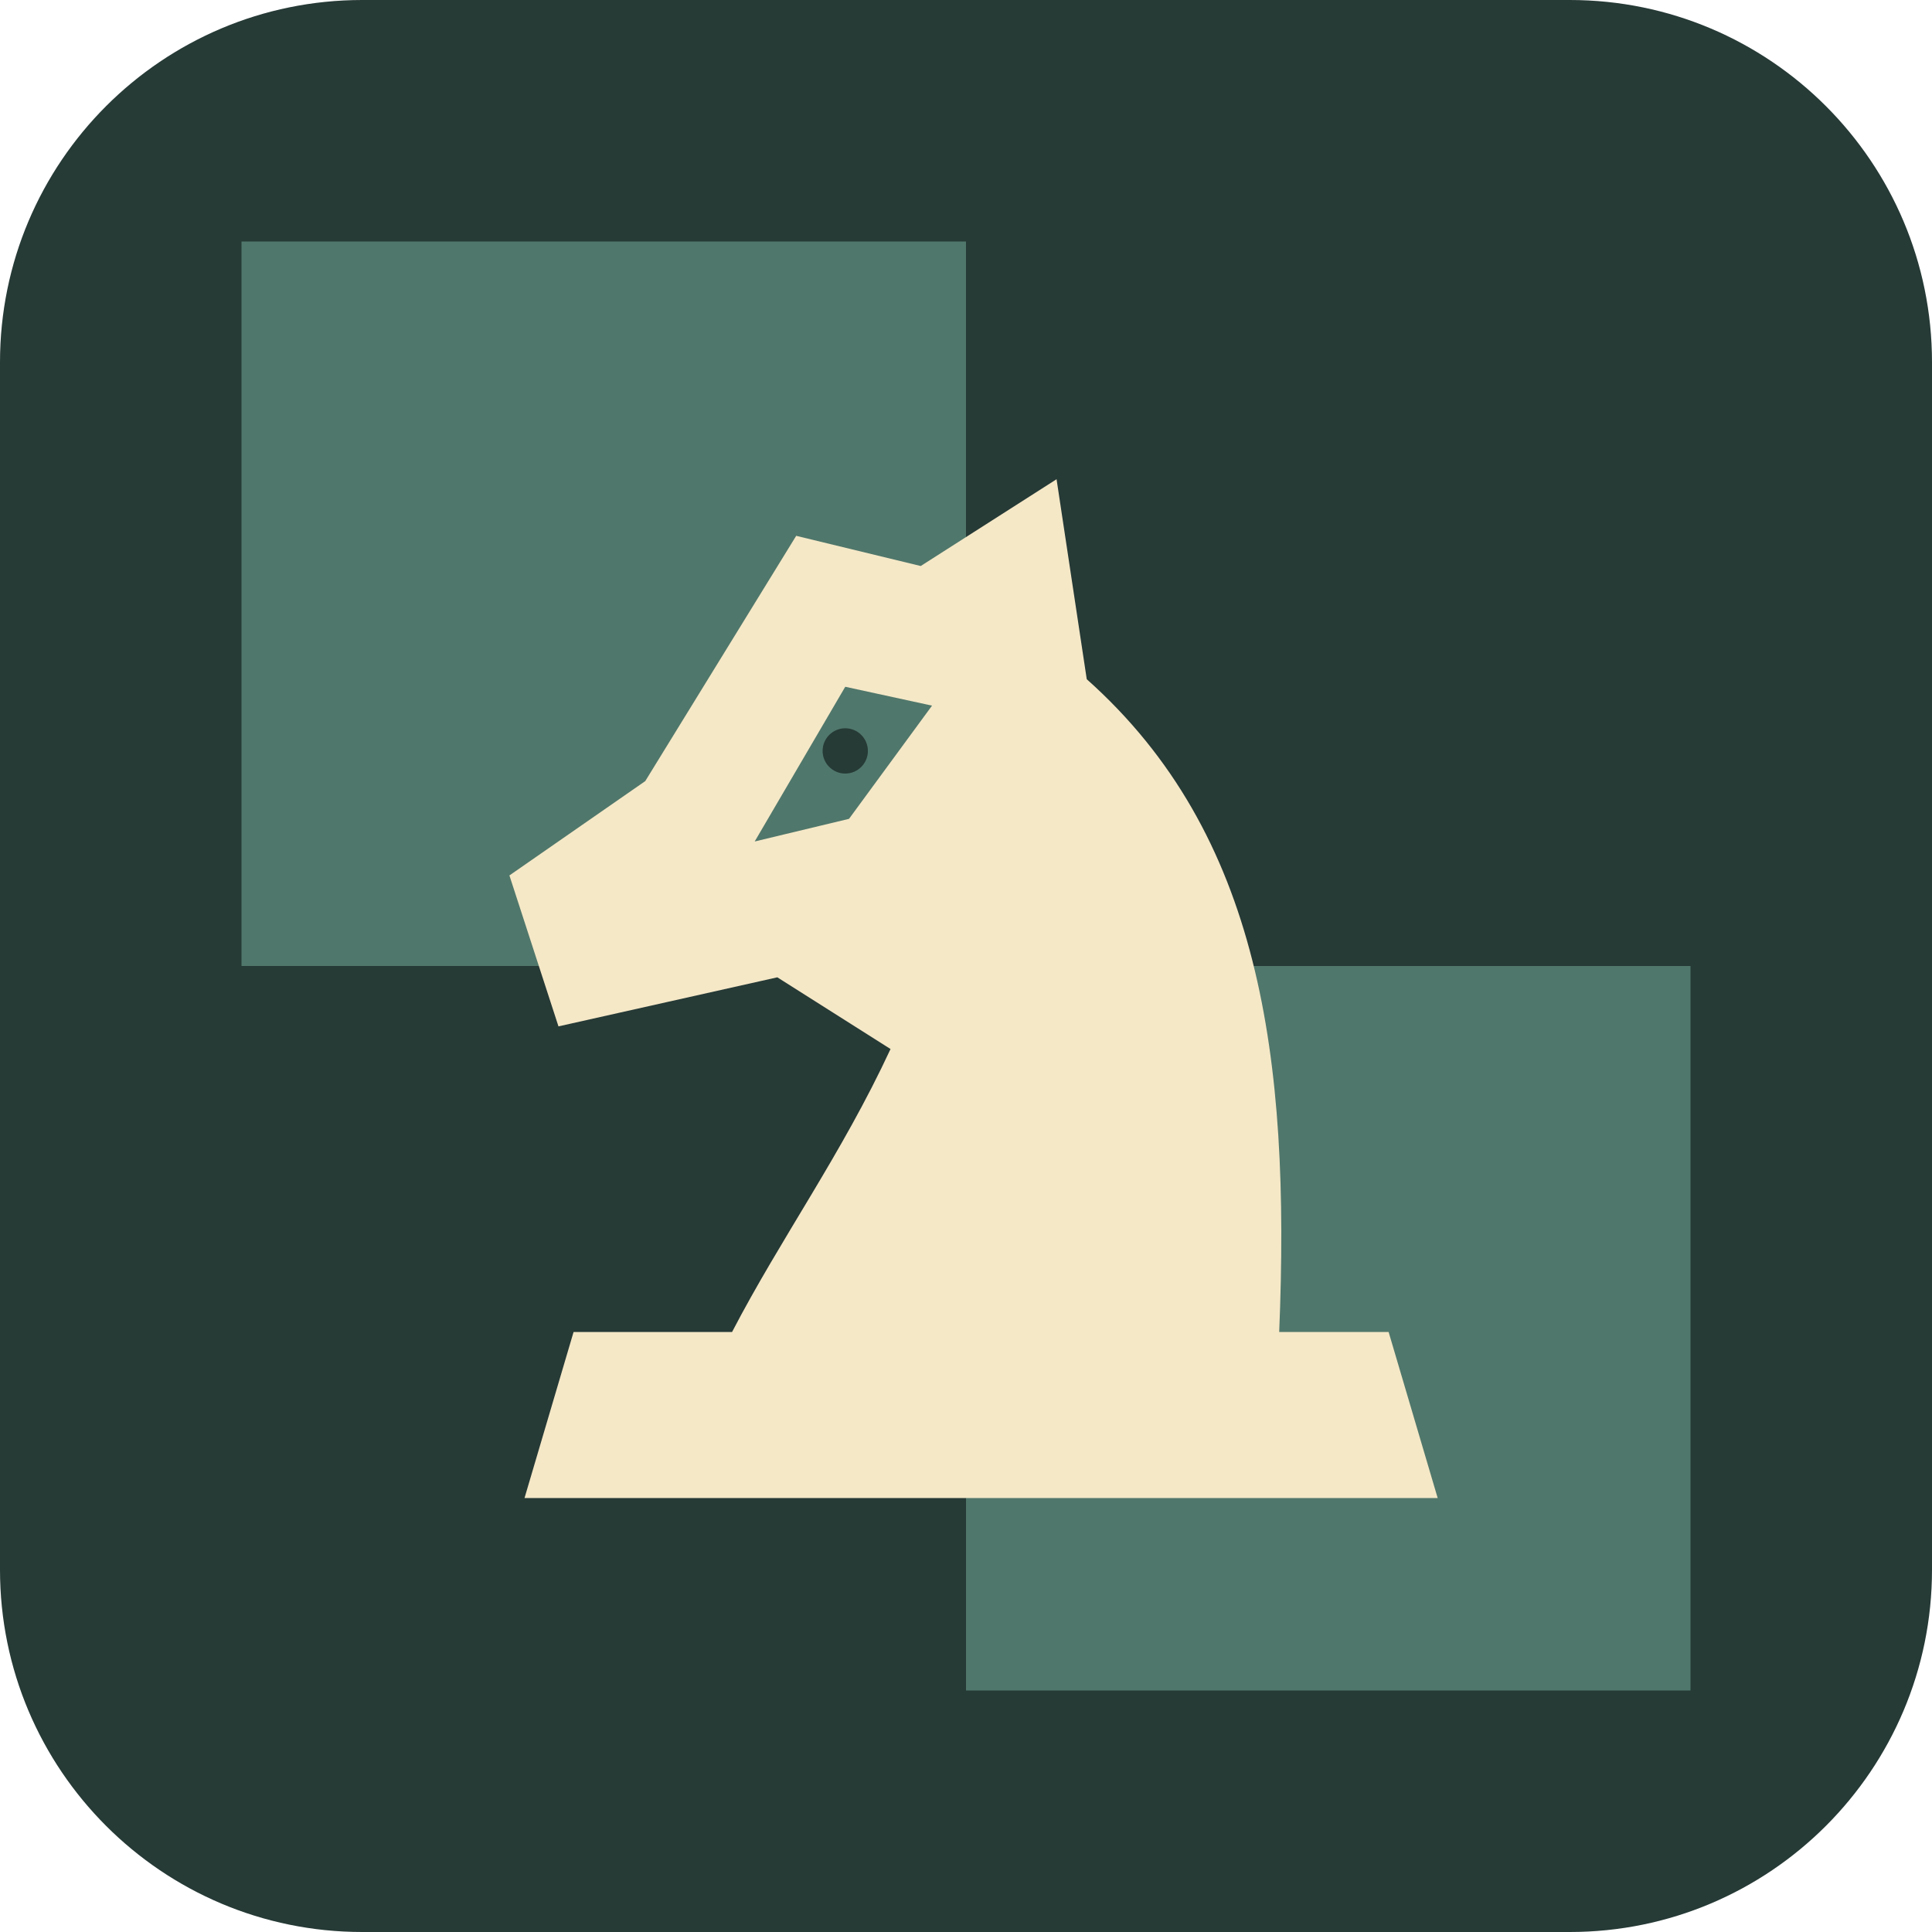
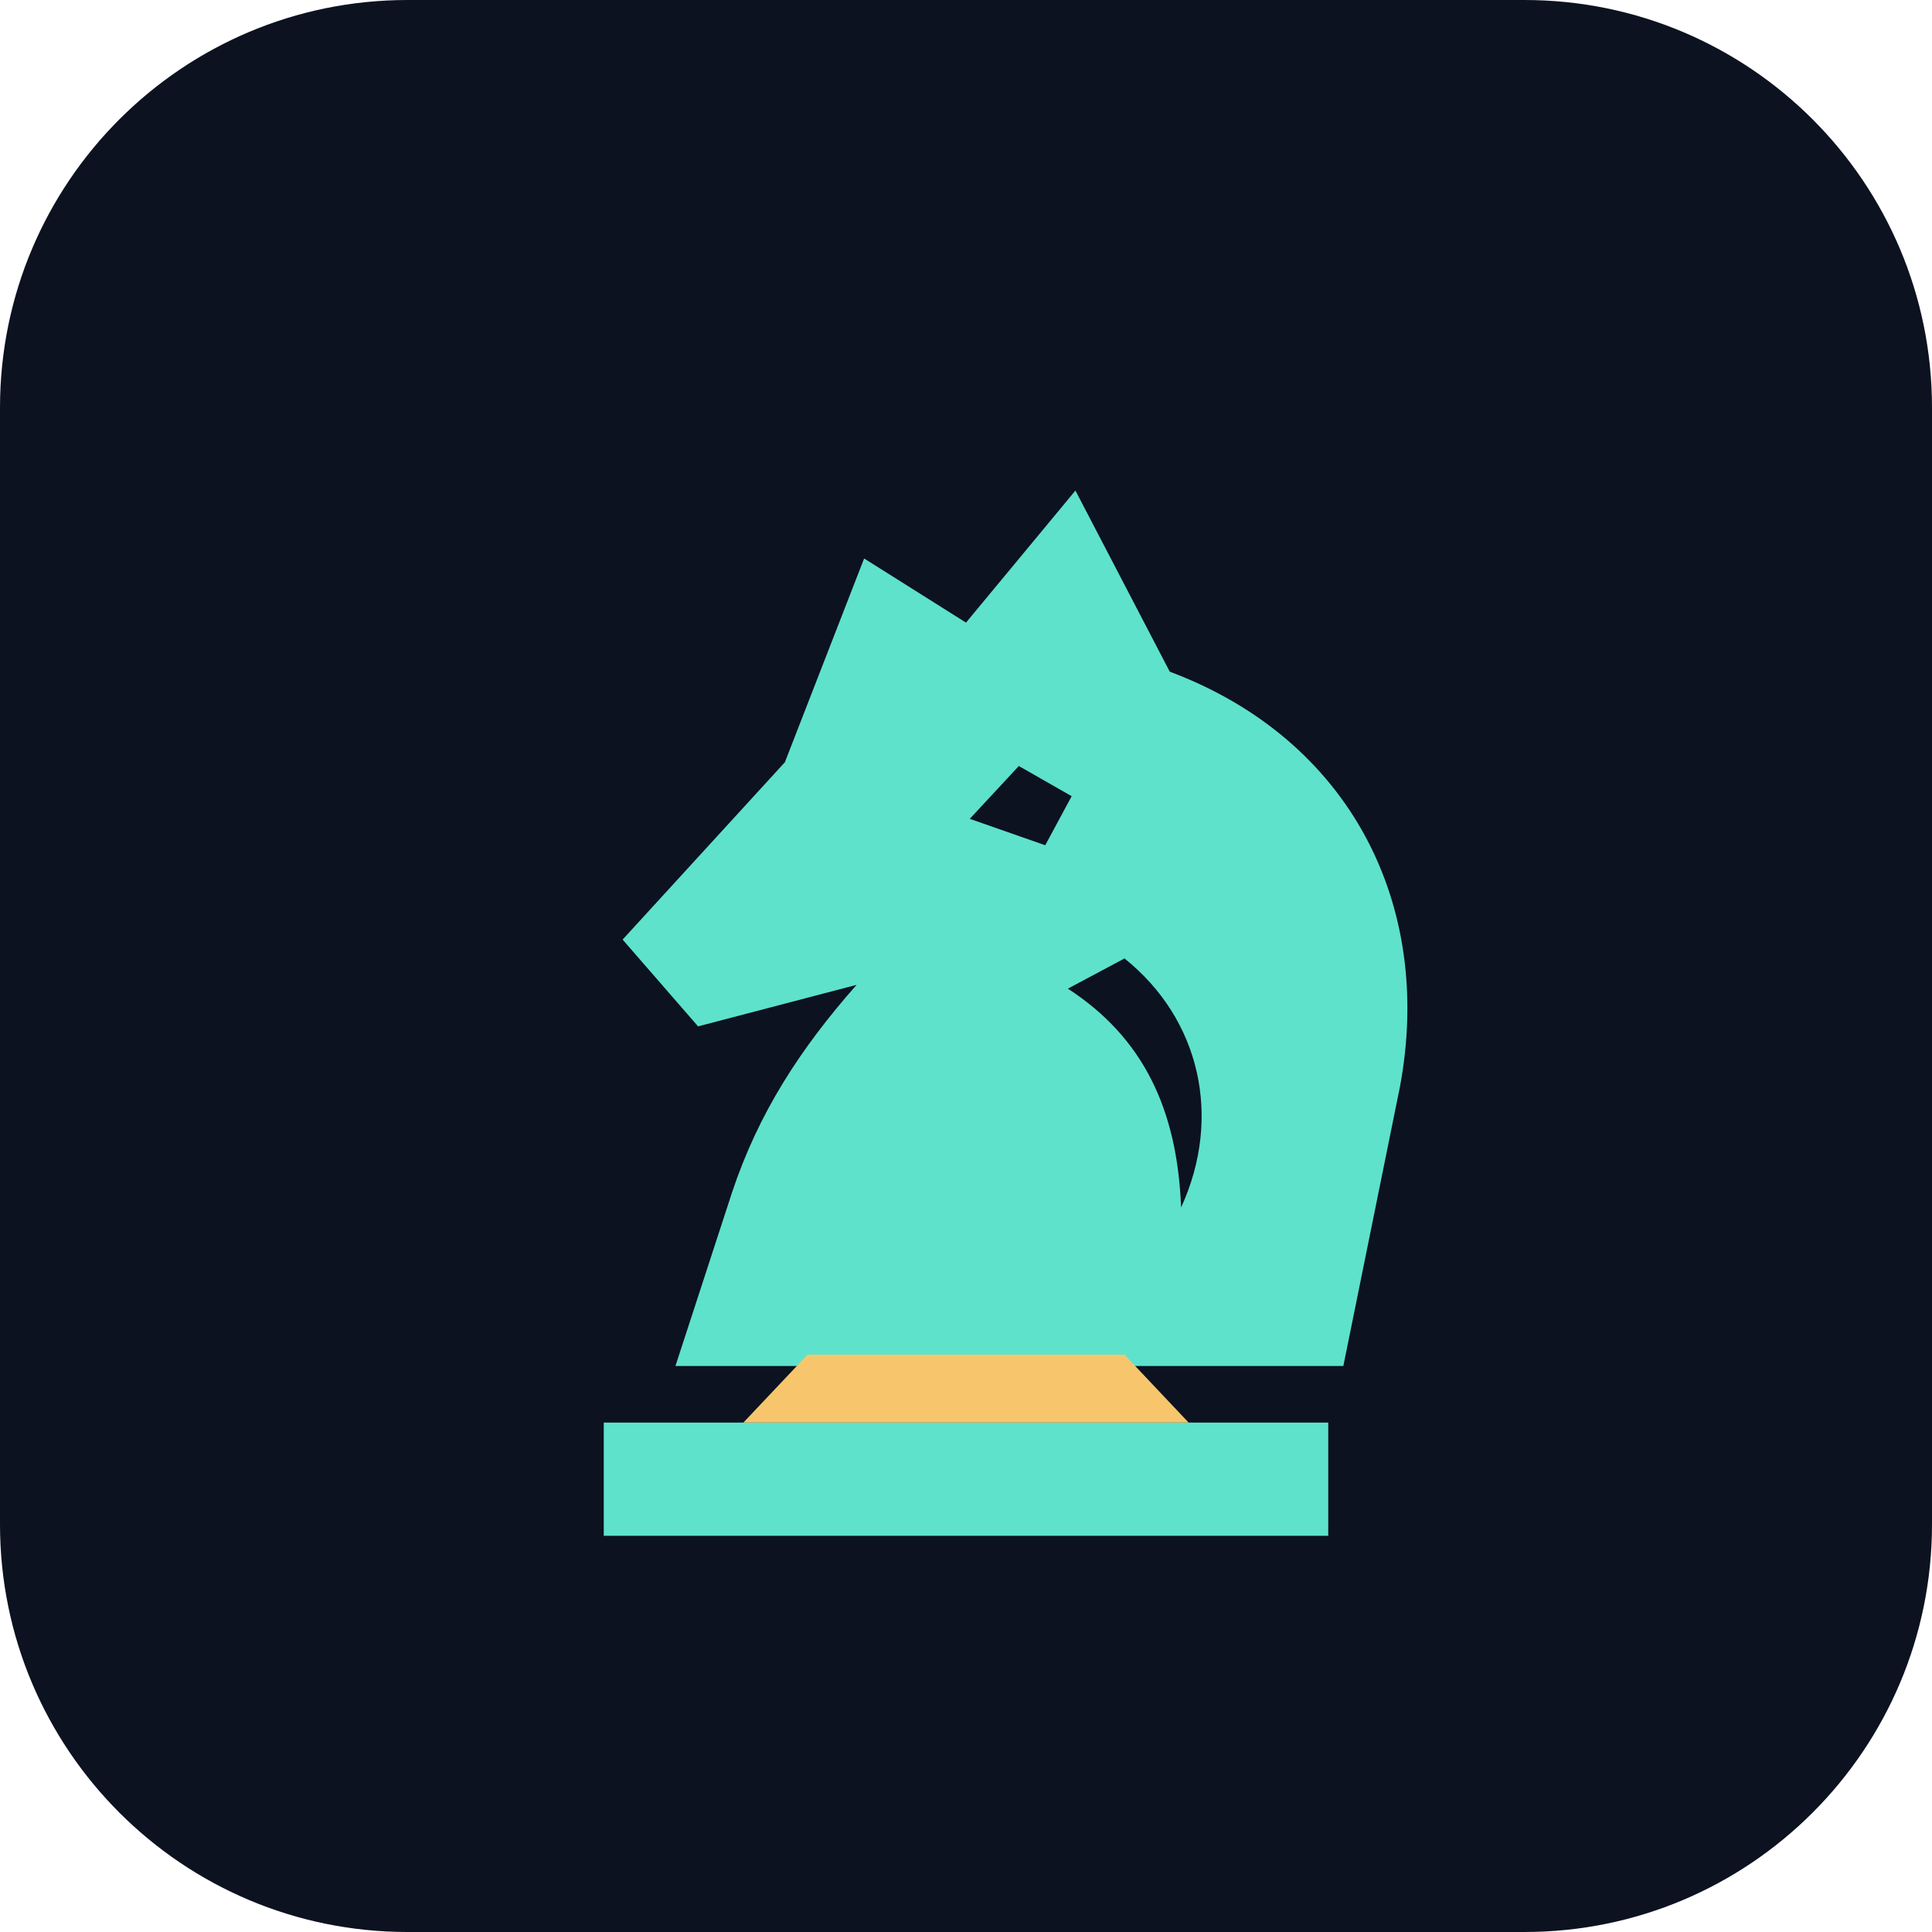
<svg xmlns="http://www.w3.org/2000/svg" viewBox="0 0 512 512">
-   <rect width="512" height="512" rx="96" fill="#263a36" />
-   <path fill="#50776b" d="M64 64h192v192H64zm192 192h192v192H256z" />
-   <path fill="#f5e8c7" d="M139 397h242l-13-44h-29c3-73-5-132-51-173l-8-53-36 23-33-8-40 65-36 25 13 40 58-13 30 19c-13 28-29 50-42 75h-42zm61-174 24-41 23 5-22 30z" />
-   <circle cx="224" cy="199" r="6" fill="#263a36" />
+   <rect width="512" height="512" rx="108" fill="#0c1220" />
+   <path fill="#5ee2cc" fill-rule="evenodd" d="M160 377h192v30H160zm19-15 15-46c7-21 18-38 33-55l-42 11-20-23 43-47 21-54 27 17 29-35 25 48c48 18 70 62 61 110l-15 74H179zm78-145 13-14 14 8-7 13-20-7zm41 37c20 16 26 42 15 66-1-26-10-45-30-58l15-8z" />
+   <path fill="#f7c66c" d="m197 377 17-18h84l17 18z" />
</svg>
